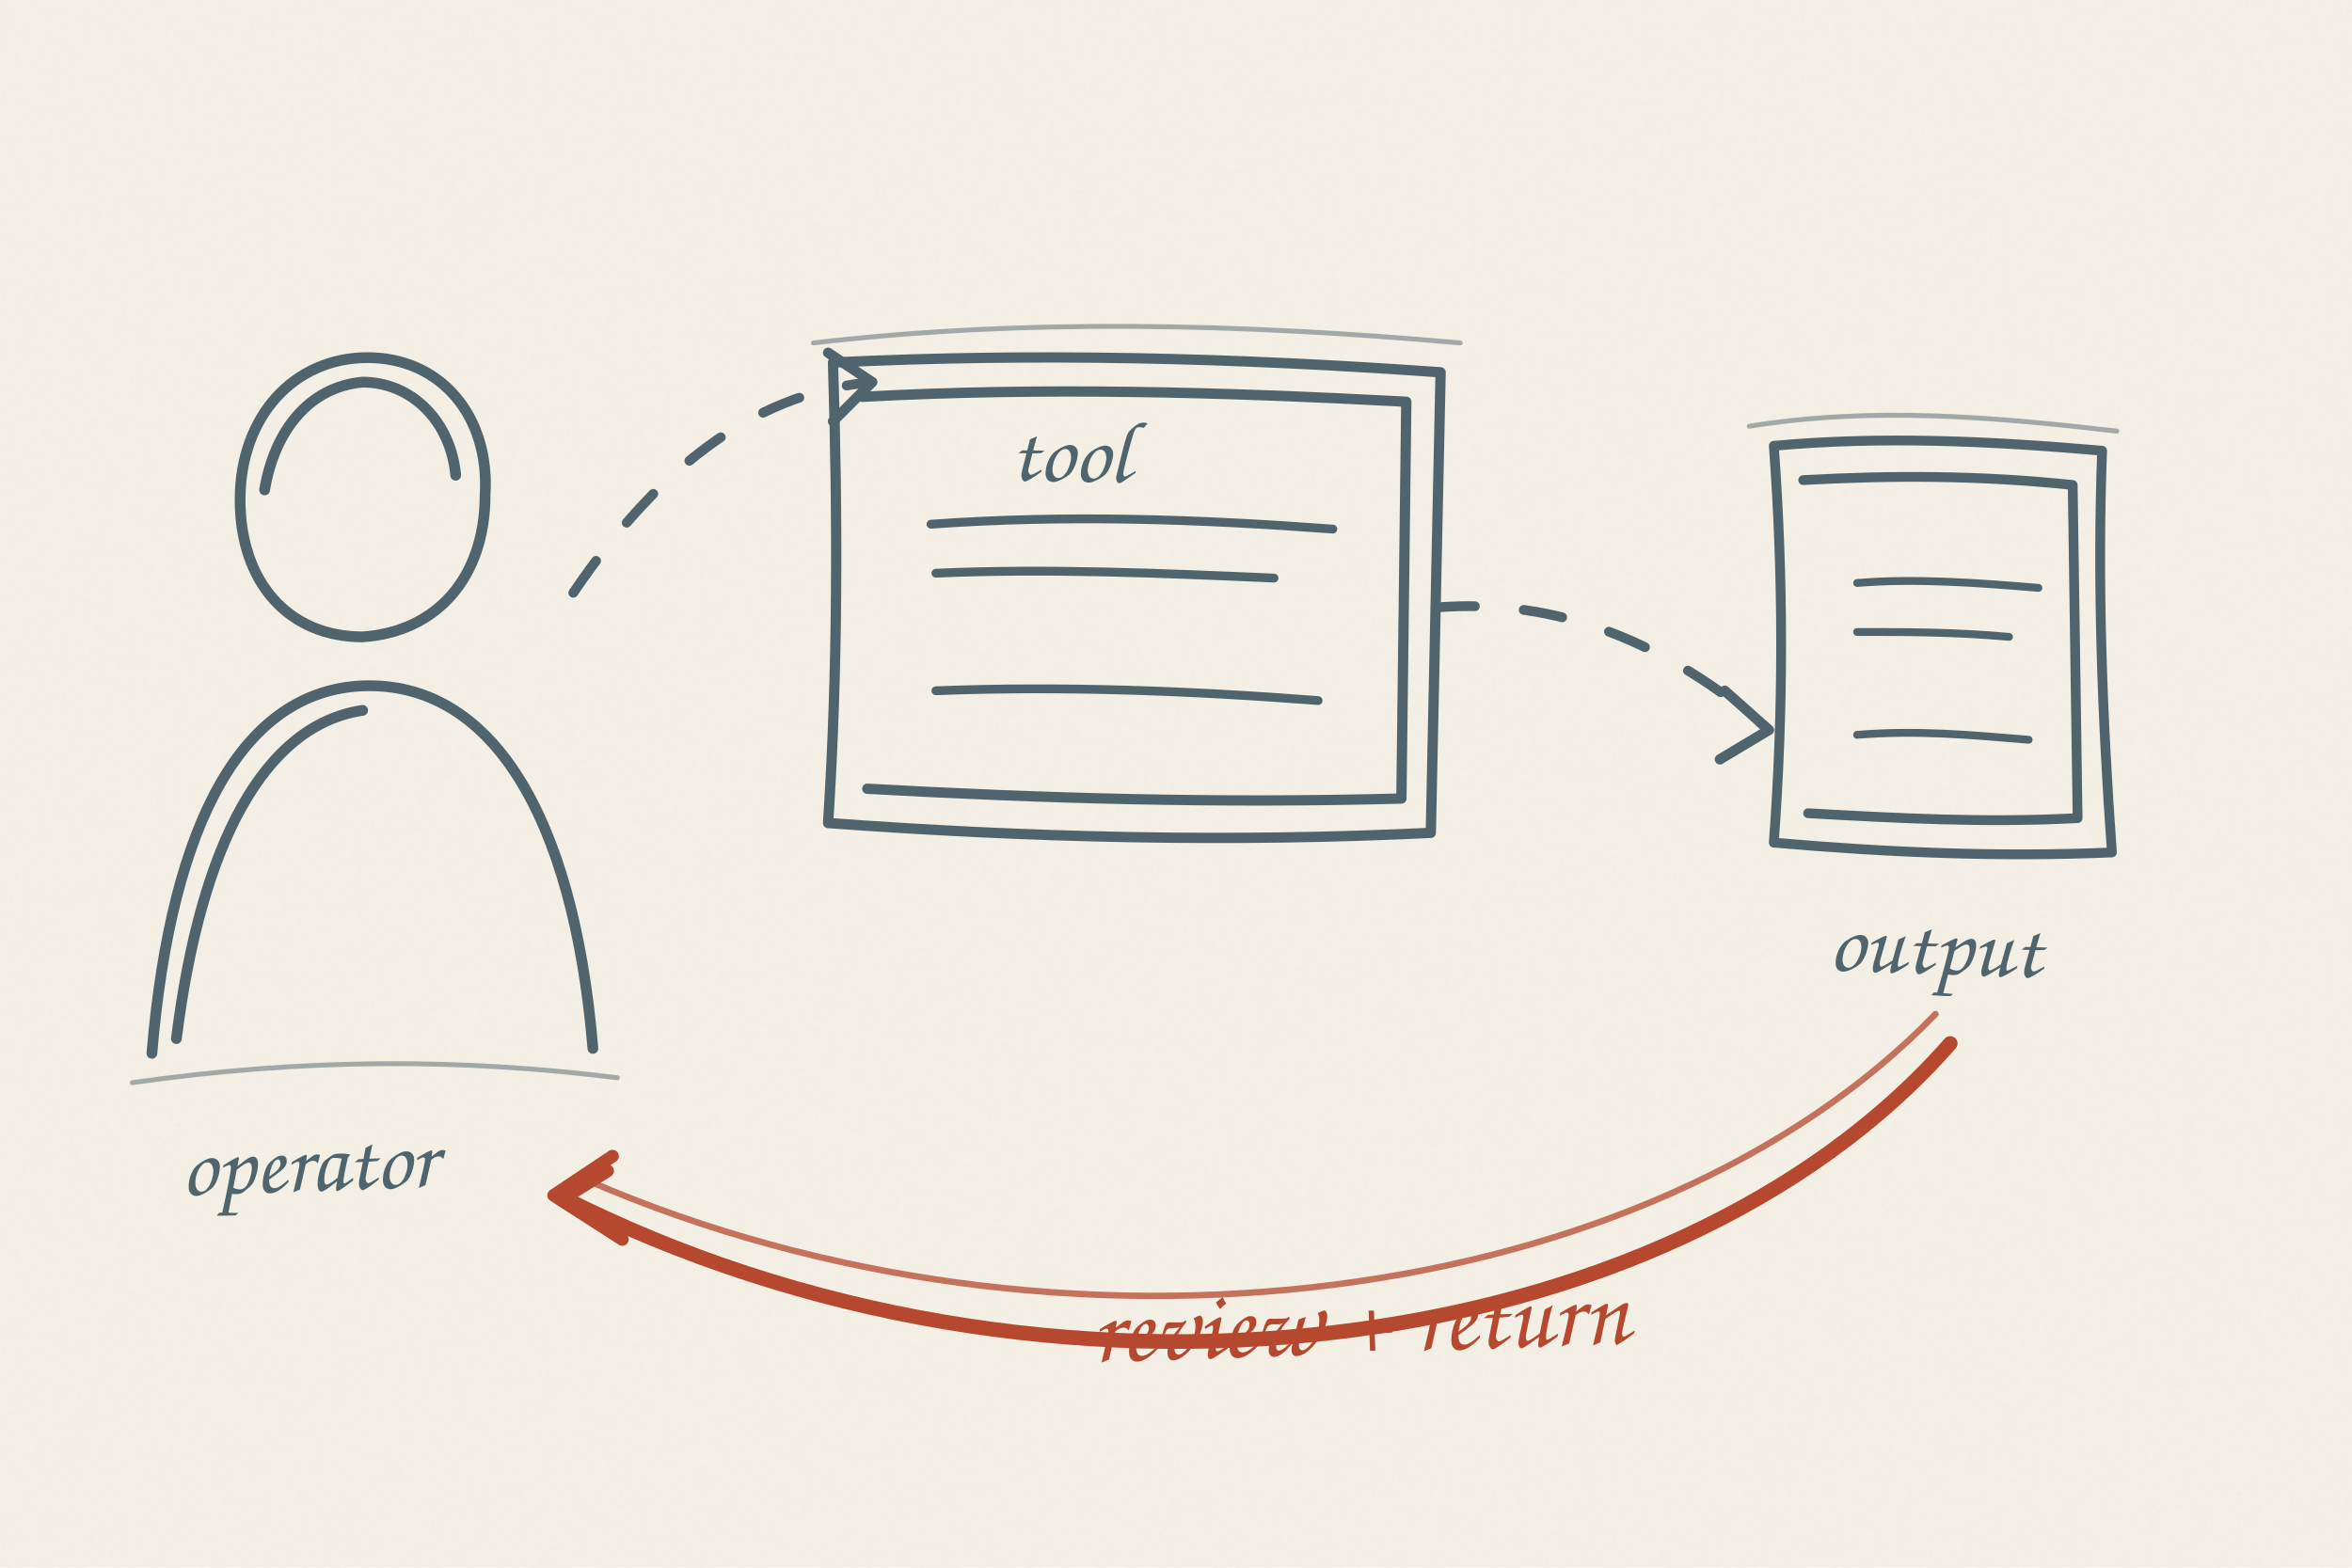
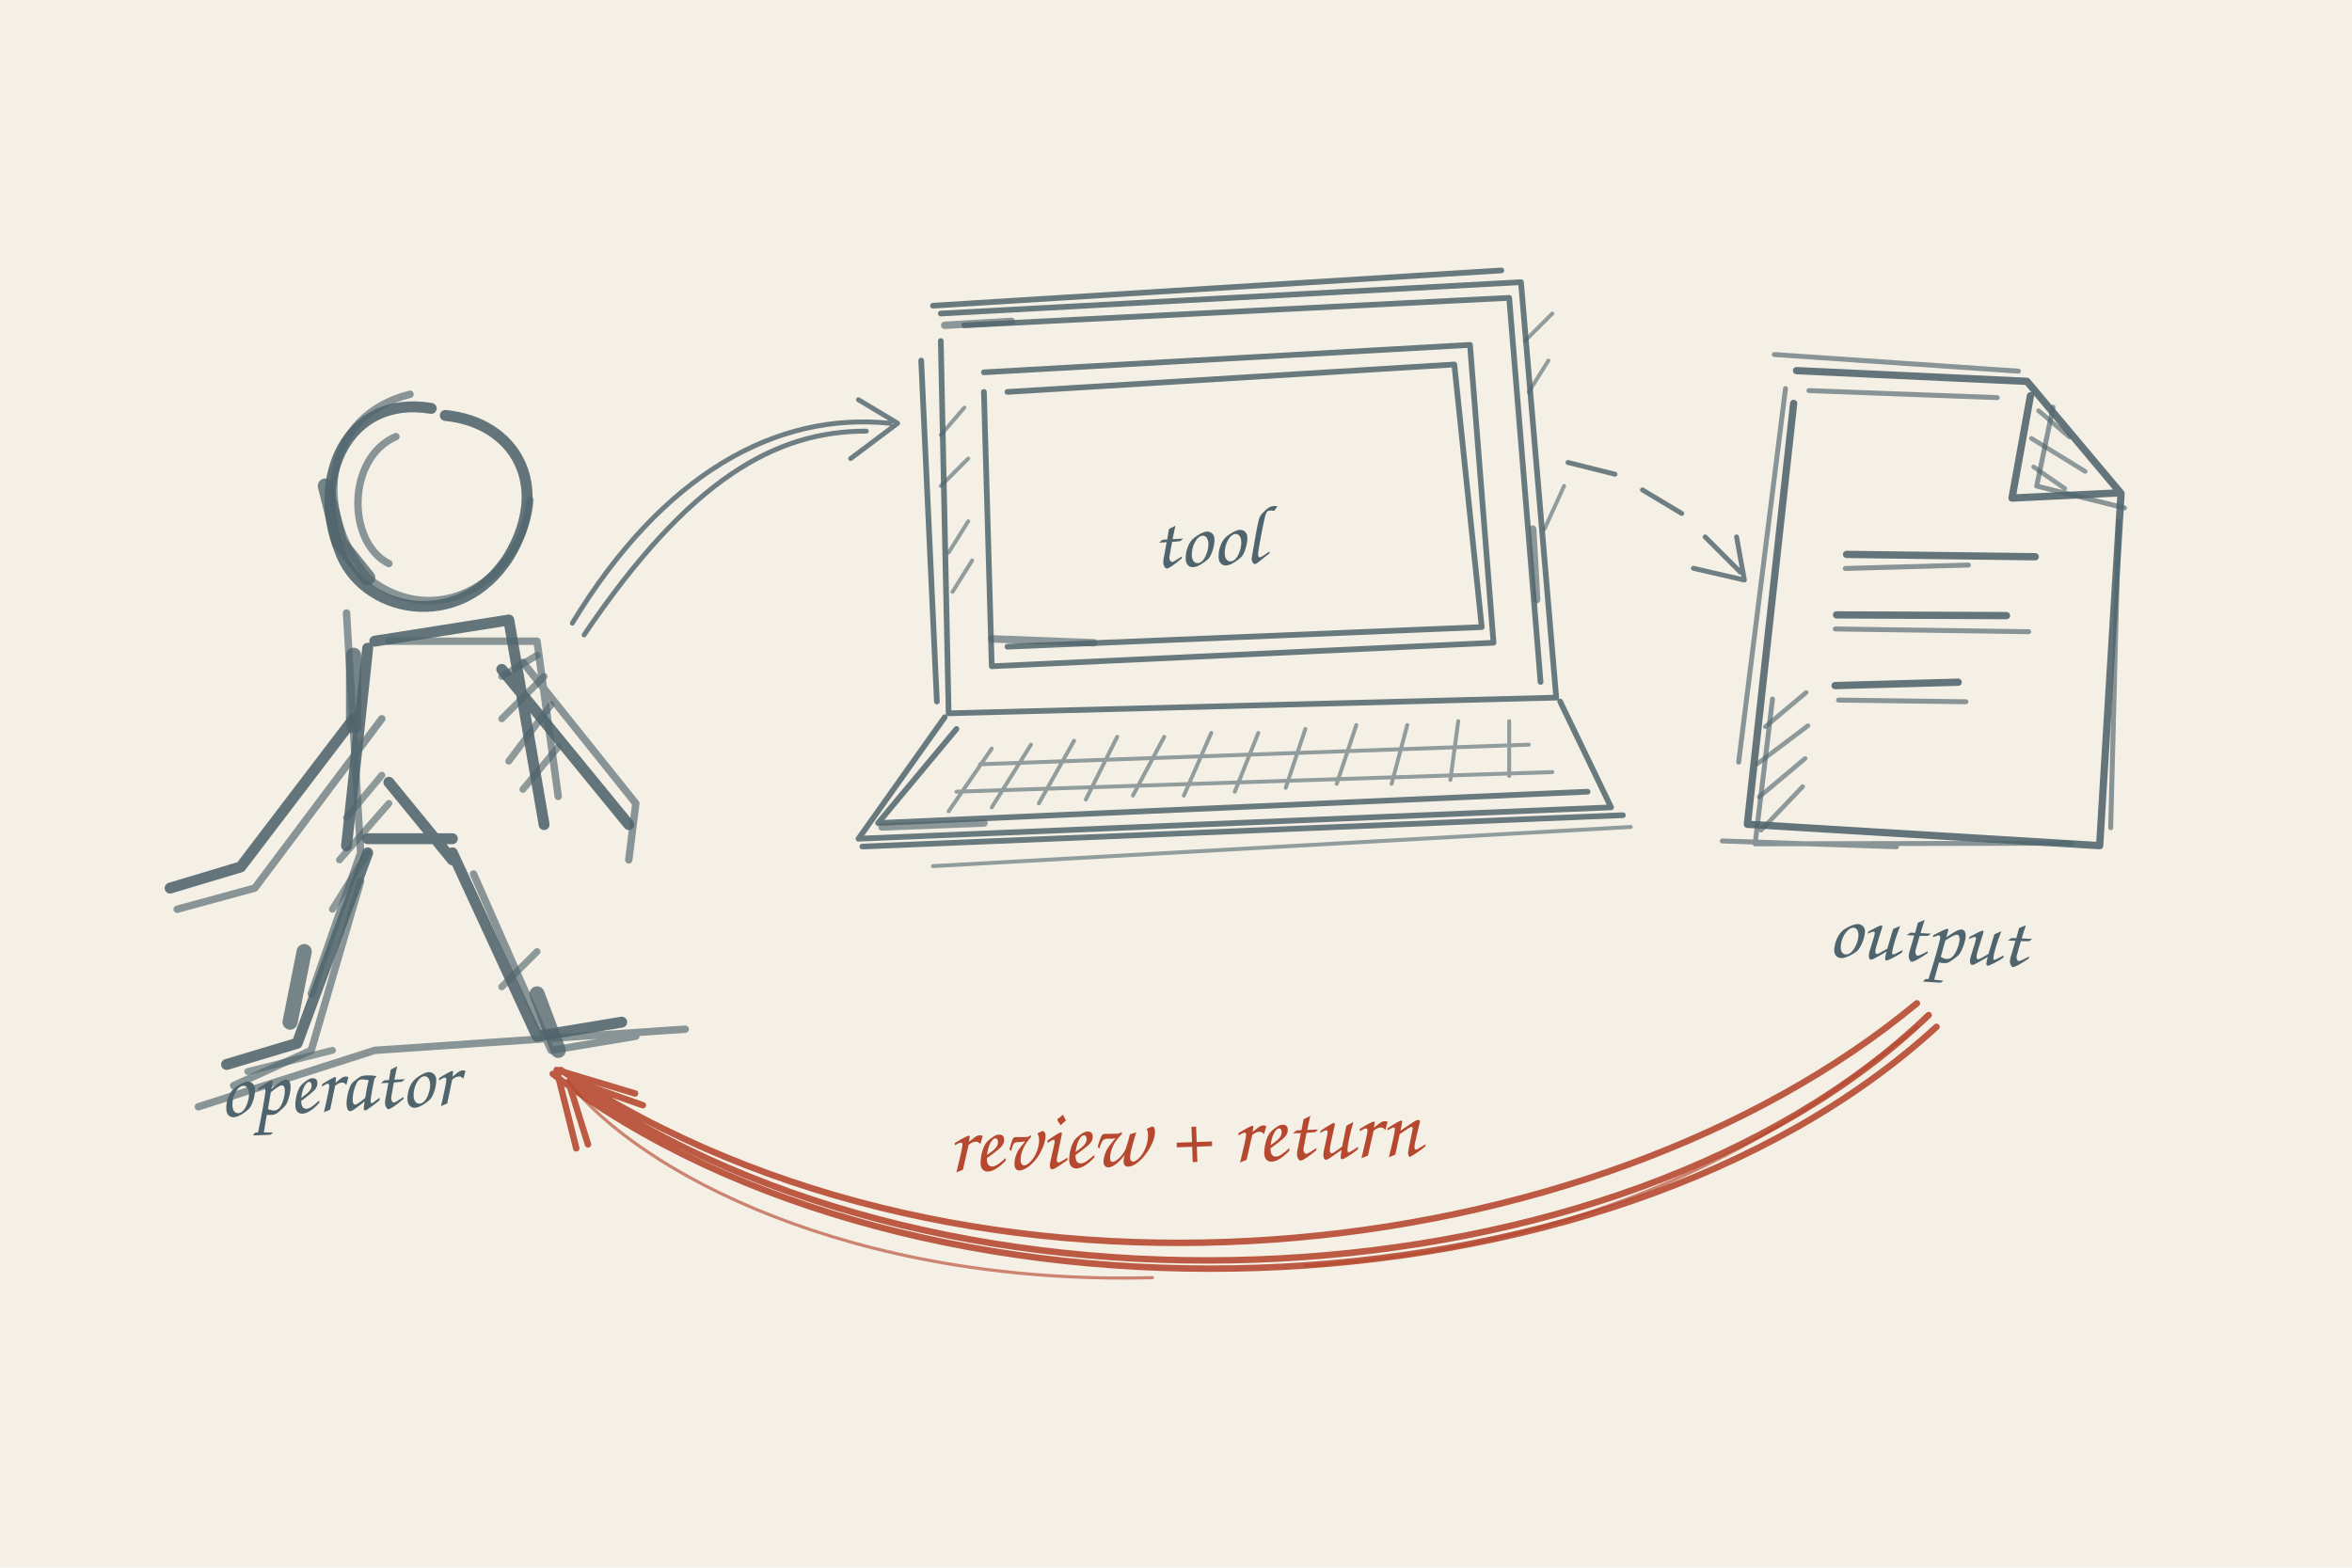
- <svg xmlns="http://www.w3.org/2000/svg" viewBox="0 0 480 320" role="img" aria-labelledby="title desc">
-   <defs>
-     <filter id="paper">
-       <feTurbulence baseFrequency=".73" numOctaves="3" seed="6" result="n" />
-       <feColorMatrix in="n" values="0 0 0 0 .27 0 0 0 0 .25 0 0 0 0 .20 0 0 0 .055 0" />
-     </filter>
-   </defs>
-   <rect width="480" height="320" fill="#f5f0e6" />
-   <rect width="480" height="320" filter="url(#paper)" opacity=".55" />
+ <svg xmlns="http://www.w3.org/2000/svg" viewBox="0 0 600 400" role="img" aria-labelledby="title desc" color="#4f646c">
+   <rect width="600" height="400" fill="#f5f0e6" />
+   <g transform="translate(11 79) scale(1.8)">
+     <g fill="none" stroke="currentColor" stroke-linecap="round" stroke-linejoin="round">
+       <path stroke-width="1.55" opacity="0.88" d="M55 14 C43 12 38 24 42 34 C45 43 59 46 66 35 C72 25 67 16 57 15 M47 47 L66 44 L71 73 M46 48 L43 76 M44 58 L28 79 L18 82 M65 51 L83 73 M46 77 L36 104 L26 107 M58 77 L70 103 L82 101 M49 67 L58 78 M46 75 L58 75" />
+       <path stroke-width="1.05" opacity="0.66" d="M52 12 C40 15 38 28 46 38 C56 46 68 38 69 27 M50 18 C43 21 43 33 49 36 M43 43 L45 77 L38 97 M49 47 L70 47 L73 69 M48 58 L30 82 L19 85 M68 50 L84 70 L83 78 M45 81 L38 105 L27 110 M61 80 L72 105 L84 103 M22 113 L47 105 L91 102" />
+       <path stroke-width="0.98" opacity="0.62" d="M65 52 L70 49 M65 58 L71 52 M66 64 L72 56 M68 68 L73 62 M43 72 L48 66 M42 78 L49 70 M41 85 L46 77 M65 96 L70 91 M29 108 L41 105" />
+       <path stroke-width="2.15" opacity="0.77" d="M40 25 L42 33 L46 38 M44 49 L44 59 M35 101 L37 91 M70 97 L73 105" />
+     </g>
+   </g>
+   <g transform="translate(424 85) rotate(5 60 60) scale(1.2)">
+     <g fill="none" stroke="currentColor" stroke-linecap="round" stroke-linejoin="round">
+       <path stroke-width="1.55" opacity="0.88" d="M25 10 L74 8 L96 30 L98 105 L23 107 L25 17 M75 11 L73 33 L95 30 M39 48 L79 45 M38 61 L74 58 M39 76 L65 73" />
+       <path stroke-width="1.05" opacity="0.66" d="M20 7 L72 6 M28 14 L68 12 M23 14 L20 94 M26 80 L25 111 L92 105 M96 36 L100 101 M80 13 L78 30 L97 33 M39 51 L65 48 M38 64 L79 61 M40 79 L67 77 M18 111 L55 109" />
+       <path stroke-width="0.98" opacity="0.62" d="M77 14 L84 19 M76 20 L88 26 M77 26 L84 30 M25 86 L33 78 M24 94 L34 85 M25 101 L34 92 M26 108 L34 98" />
+     </g>
+   </g>
  <g fill="none" stroke="#4f646c" stroke-linecap="round" stroke-linejoin="round">
-     <path d="M49 102c0-17 11-29 26-29 15 0 25 12 24 28 0 17-10 28-25 29-15 0-25-11-25-28Zm5-2c2-12 9-21 20-22 10 0 18 8 19 19M31 215c4-48 19-74 43-75 26-1 43 26 47 74M36 212c5-40 18-64 38-67" stroke-width="2.2" />
-     <path d="M170 74c41-2 82-1 124 2l-2 94c-41 2-82 1-123-2 2-31 2-62 1-94Zm6 7c37-2 73-1 111 1l-1 81c-37 1-73 0-109-2" stroke-width="2.1" />
-     <path d="M190 107c28-2 55-1 82 1m-81 9c23-1 46 0 69 1m-69 23c26-1 52 0 78 2" stroke-width="1.8" />
-     <path d="M362 91c22-2 44-1 67 1-1 27 0 54 2 82-23 1-46 0-69-2 2-27 2-54 0-81Zm6 7c18-1 36-1 55 1l1 68c-19 1-37 0-55-1" stroke-width="2" />
-     <path d="M379 119c12-1 25 0 37 1m-37 9c10 0 20 0 31 1m-31 20c12-1 23 0 35 1" stroke-width="1.6" />
-     <path d="M117 121c19-28 39-41 61-43m115 46c25-2 47 7 68 25" stroke-width="2" stroke-dasharray="8 10" />
-     <path d="m169 72 9 6-8 8m182 55 9 8-10 6" stroke-width="2.1" />
-     <path d="M27 221c35-5 67-5 99-1M166 70c43-5 87-4 132 0M357 87c25-4 49-2 75 1" stroke-width="1" opacity=".5" />
-   </g>
-   <g fill="#4f646c" font-family="Bradley Hand, Comic Sans MS, cursive" font-size="18">
-     <text x="37" y="244" transform="rotate(-2 37 244)">operator</text>
-     <text x="206" y="98" transform="rotate(1 206 98)">tool</text>
-     <text x="373" y="198" transform="rotate(2 373 198)">output</text>
+     <path stroke-width="1.45" opacity=".84" d="M240 80 L388 72 L397 178 L242 182 L240 87 M238 78 L383 69 M246 83 L385 76 L393 174 M235 92 L239 179 M241 183 L219 214 L411 206 L398 179 M244 186 L224 210 L405 202 M220 216 L414 208 M251 95 L375 88 L381 164 L253 170 L251 100 M257 100 L371 93 L378 160 L257 165" />
+     <path stroke-width="1" opacity=".6" d="M253 191 L242 207 M263 190 L253 206 M274 189 L265 205 M285 188 L277 204 M297 188 L289 203 M309 187 L302 203 M321 187 L315 202 M333 186 L328 201 M346 185 L341 200 M359 185 L355 200 M372 184 L370 199 M385 184 L385 198 M250 195 L390 190 M244 202 L396 197 M240 111 L246 104 M240 124 L247 117 M242 141 L247 133 M243 151 L248 143 M389 87 L396 80 M390 100 L395 92 M394 135 L399 124 M238 221 L416 211" />
+     <path stroke-width="1.25" opacity=".81" d="M146 159 C169 121 198 105 227 108 M219 102 L229 108 L217 117 M149 162 C176 122 198 110 221 110 M400 118 L412 121 M419 125 L429 131 M435 137 L444 146 M432 145 L445 148 L443 137" />
+     <path stroke-width="1.9" opacity=".63" d="M241 83 L258 82 M253 163 L279 164 M391 135 L392 153 M225 211 L251 210" />
  </g>
  <g fill="none" stroke="#b5482f" stroke-linecap="round" stroke-linejoin="round">
-     <path d="M398 213c-57 65-184 82-284 31" stroke-width="3" />
-     <path d="M395 207c-58 60-178 76-275 34" stroke-width="1.3" opacity=".75" />
-     <path d="m125 236-12 8 14 9m-3-14-8 5" stroke-width="2.6" />
+     <path stroke-width="1.65" opacity=".89" d="M492 259 C414 334 243 344 146 276 M489 256 C407 324 249 343 143 273 M494 262 C410 339 234 345 141 274 M142 273 L162 279 M142 273 L147 293 M147 276 L164 282 M145 276 L150 292" />
+     <path stroke-width=".8" opacity=".65" d="M489 262 C443 301 392 319 333 323 M294 326 C217 328 163 299 145 276" />
  </g>
-   <text x="223" y="278" fill="#b5482f" font-family="Bradley Hand, Comic Sans MS, cursive" font-size="20" transform="rotate(-2 223 278)">review + return</text>
+   <g fill="#4f646c" font-family="Bradley Hand, Comic Sans MS, cursive" font-size="21">
+     <text x="56" y="285" transform="rotate(-3 56 285)">operator</text>
+     <text x="294" y="145" transform="rotate(-3 294 145)">tool</text>
+     <text x="466" y="244" transform="rotate(3 466 244)">output</text>
+   </g>
+   <text x="242" y="299" transform="rotate(-2 242 299)" fill="#b5482f" font-family="Bradley Hand, Comic Sans MS, cursive" font-size="22">review + return</text>
</svg>
